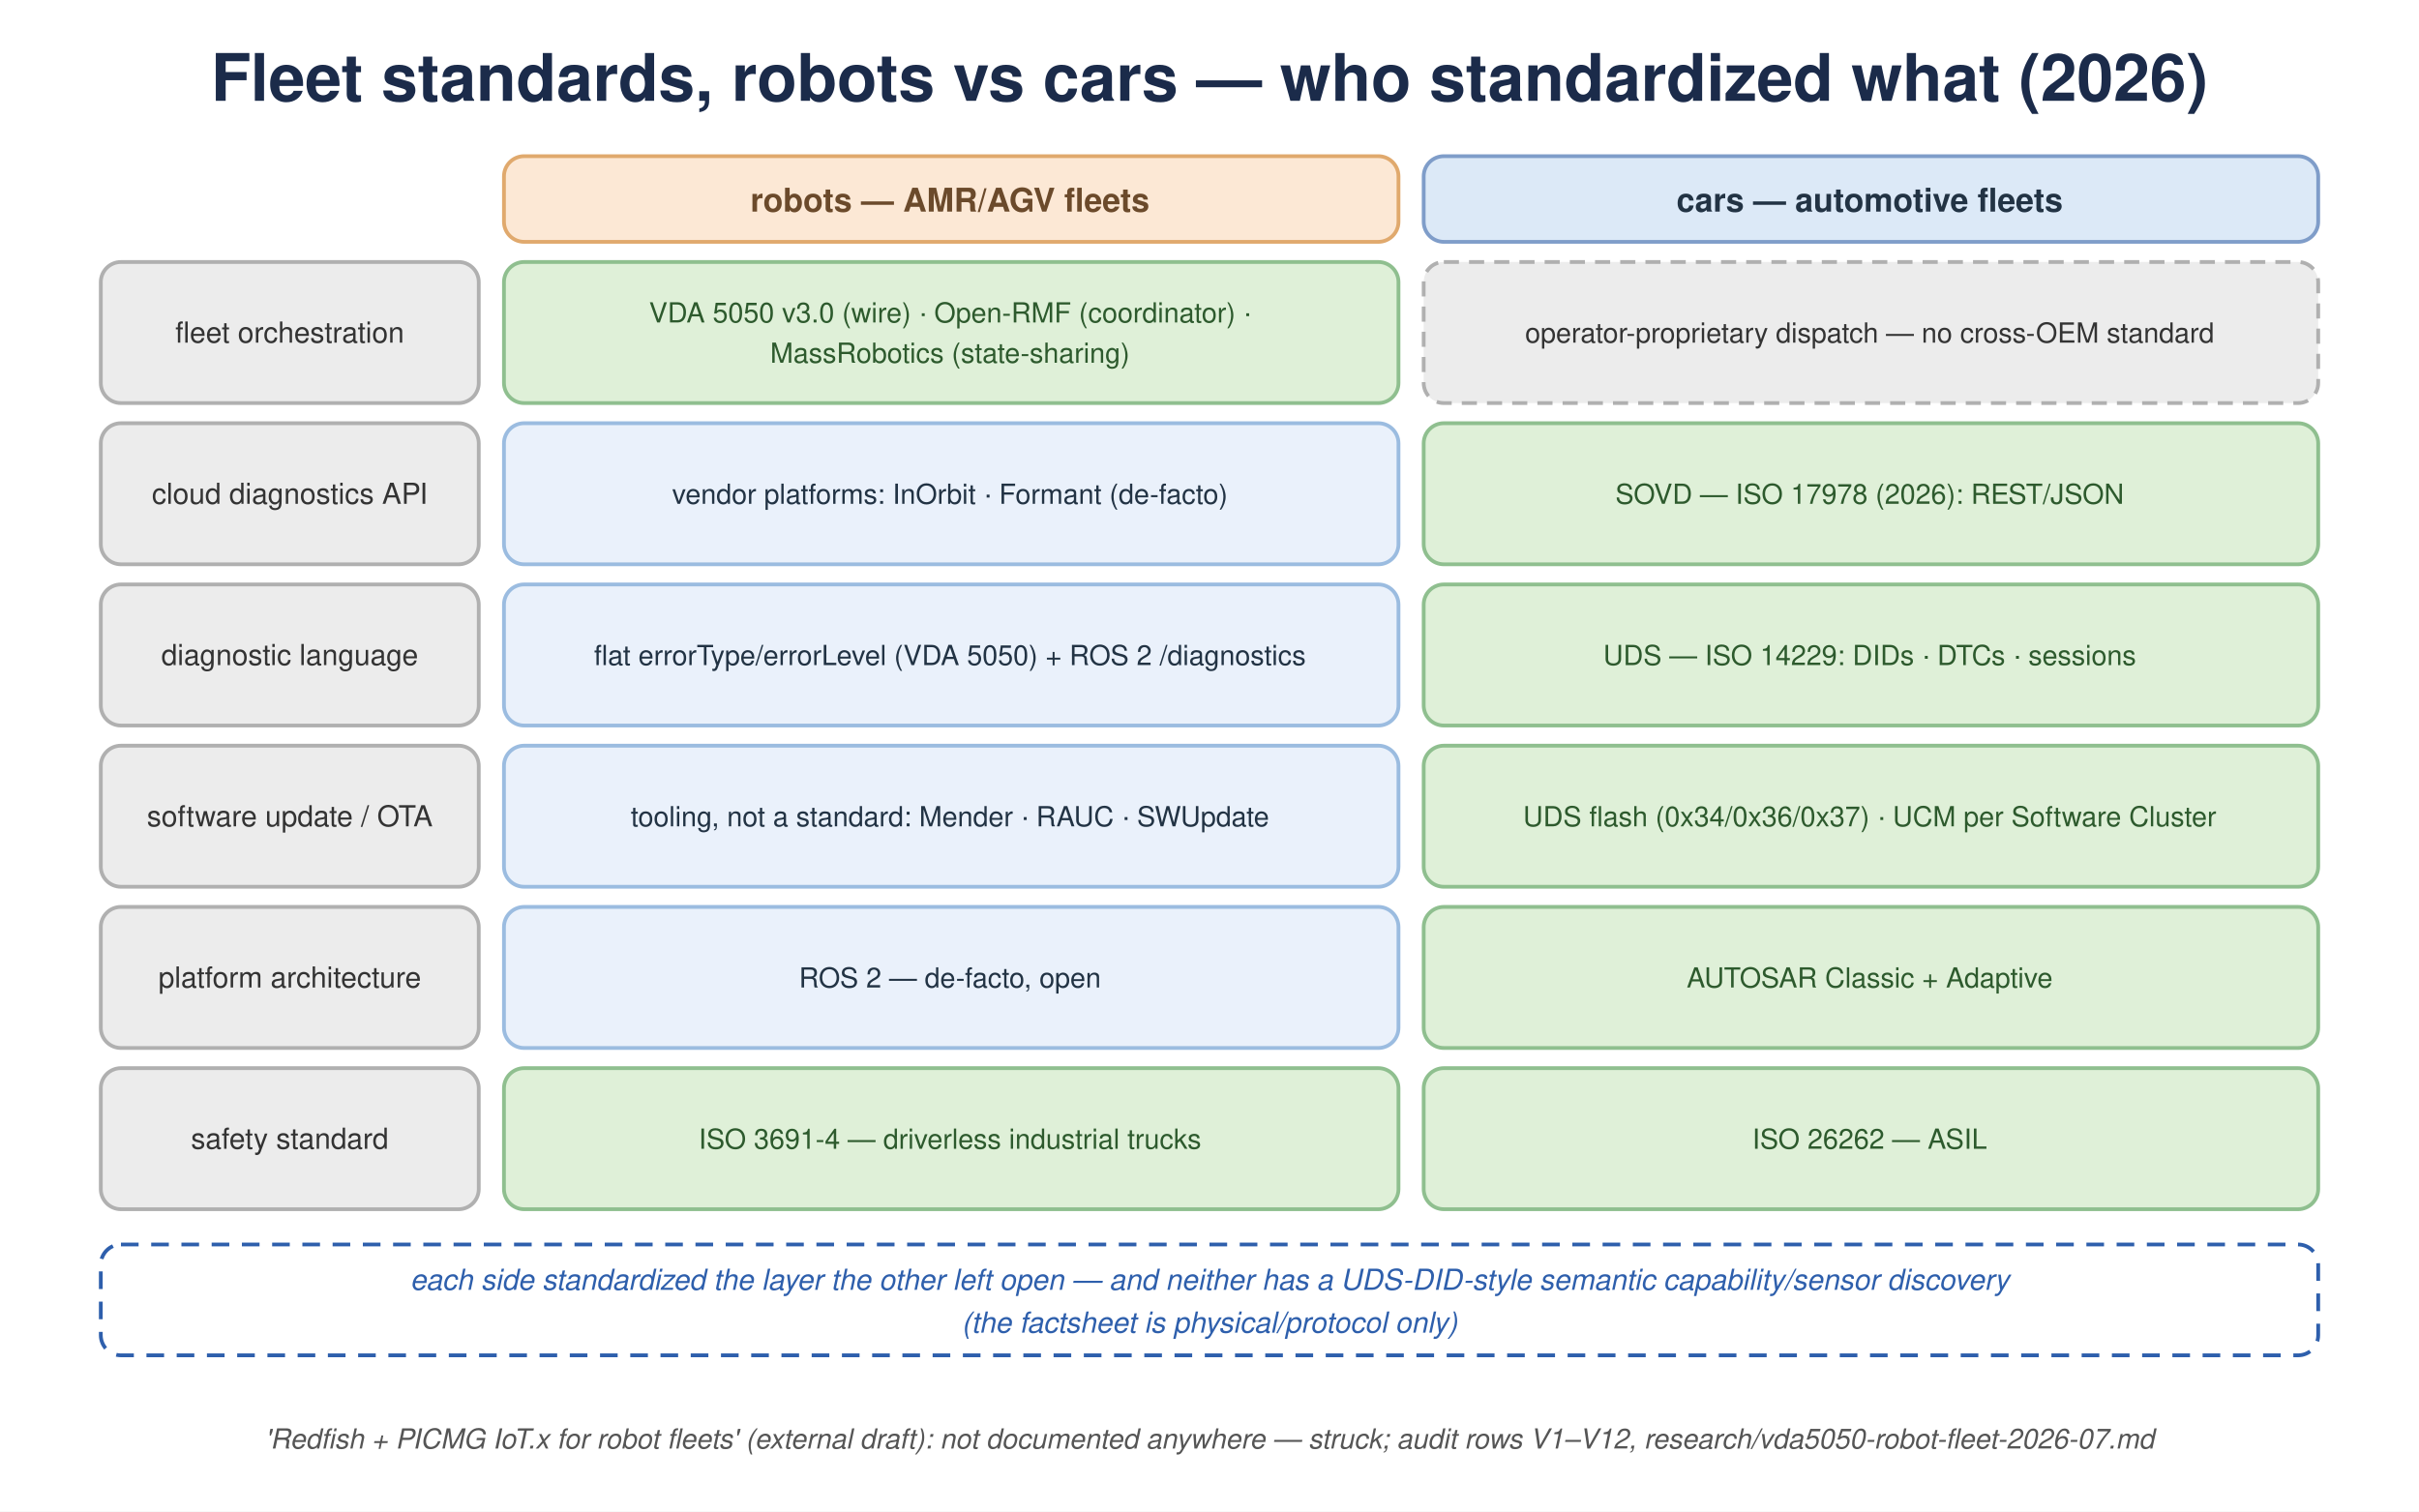
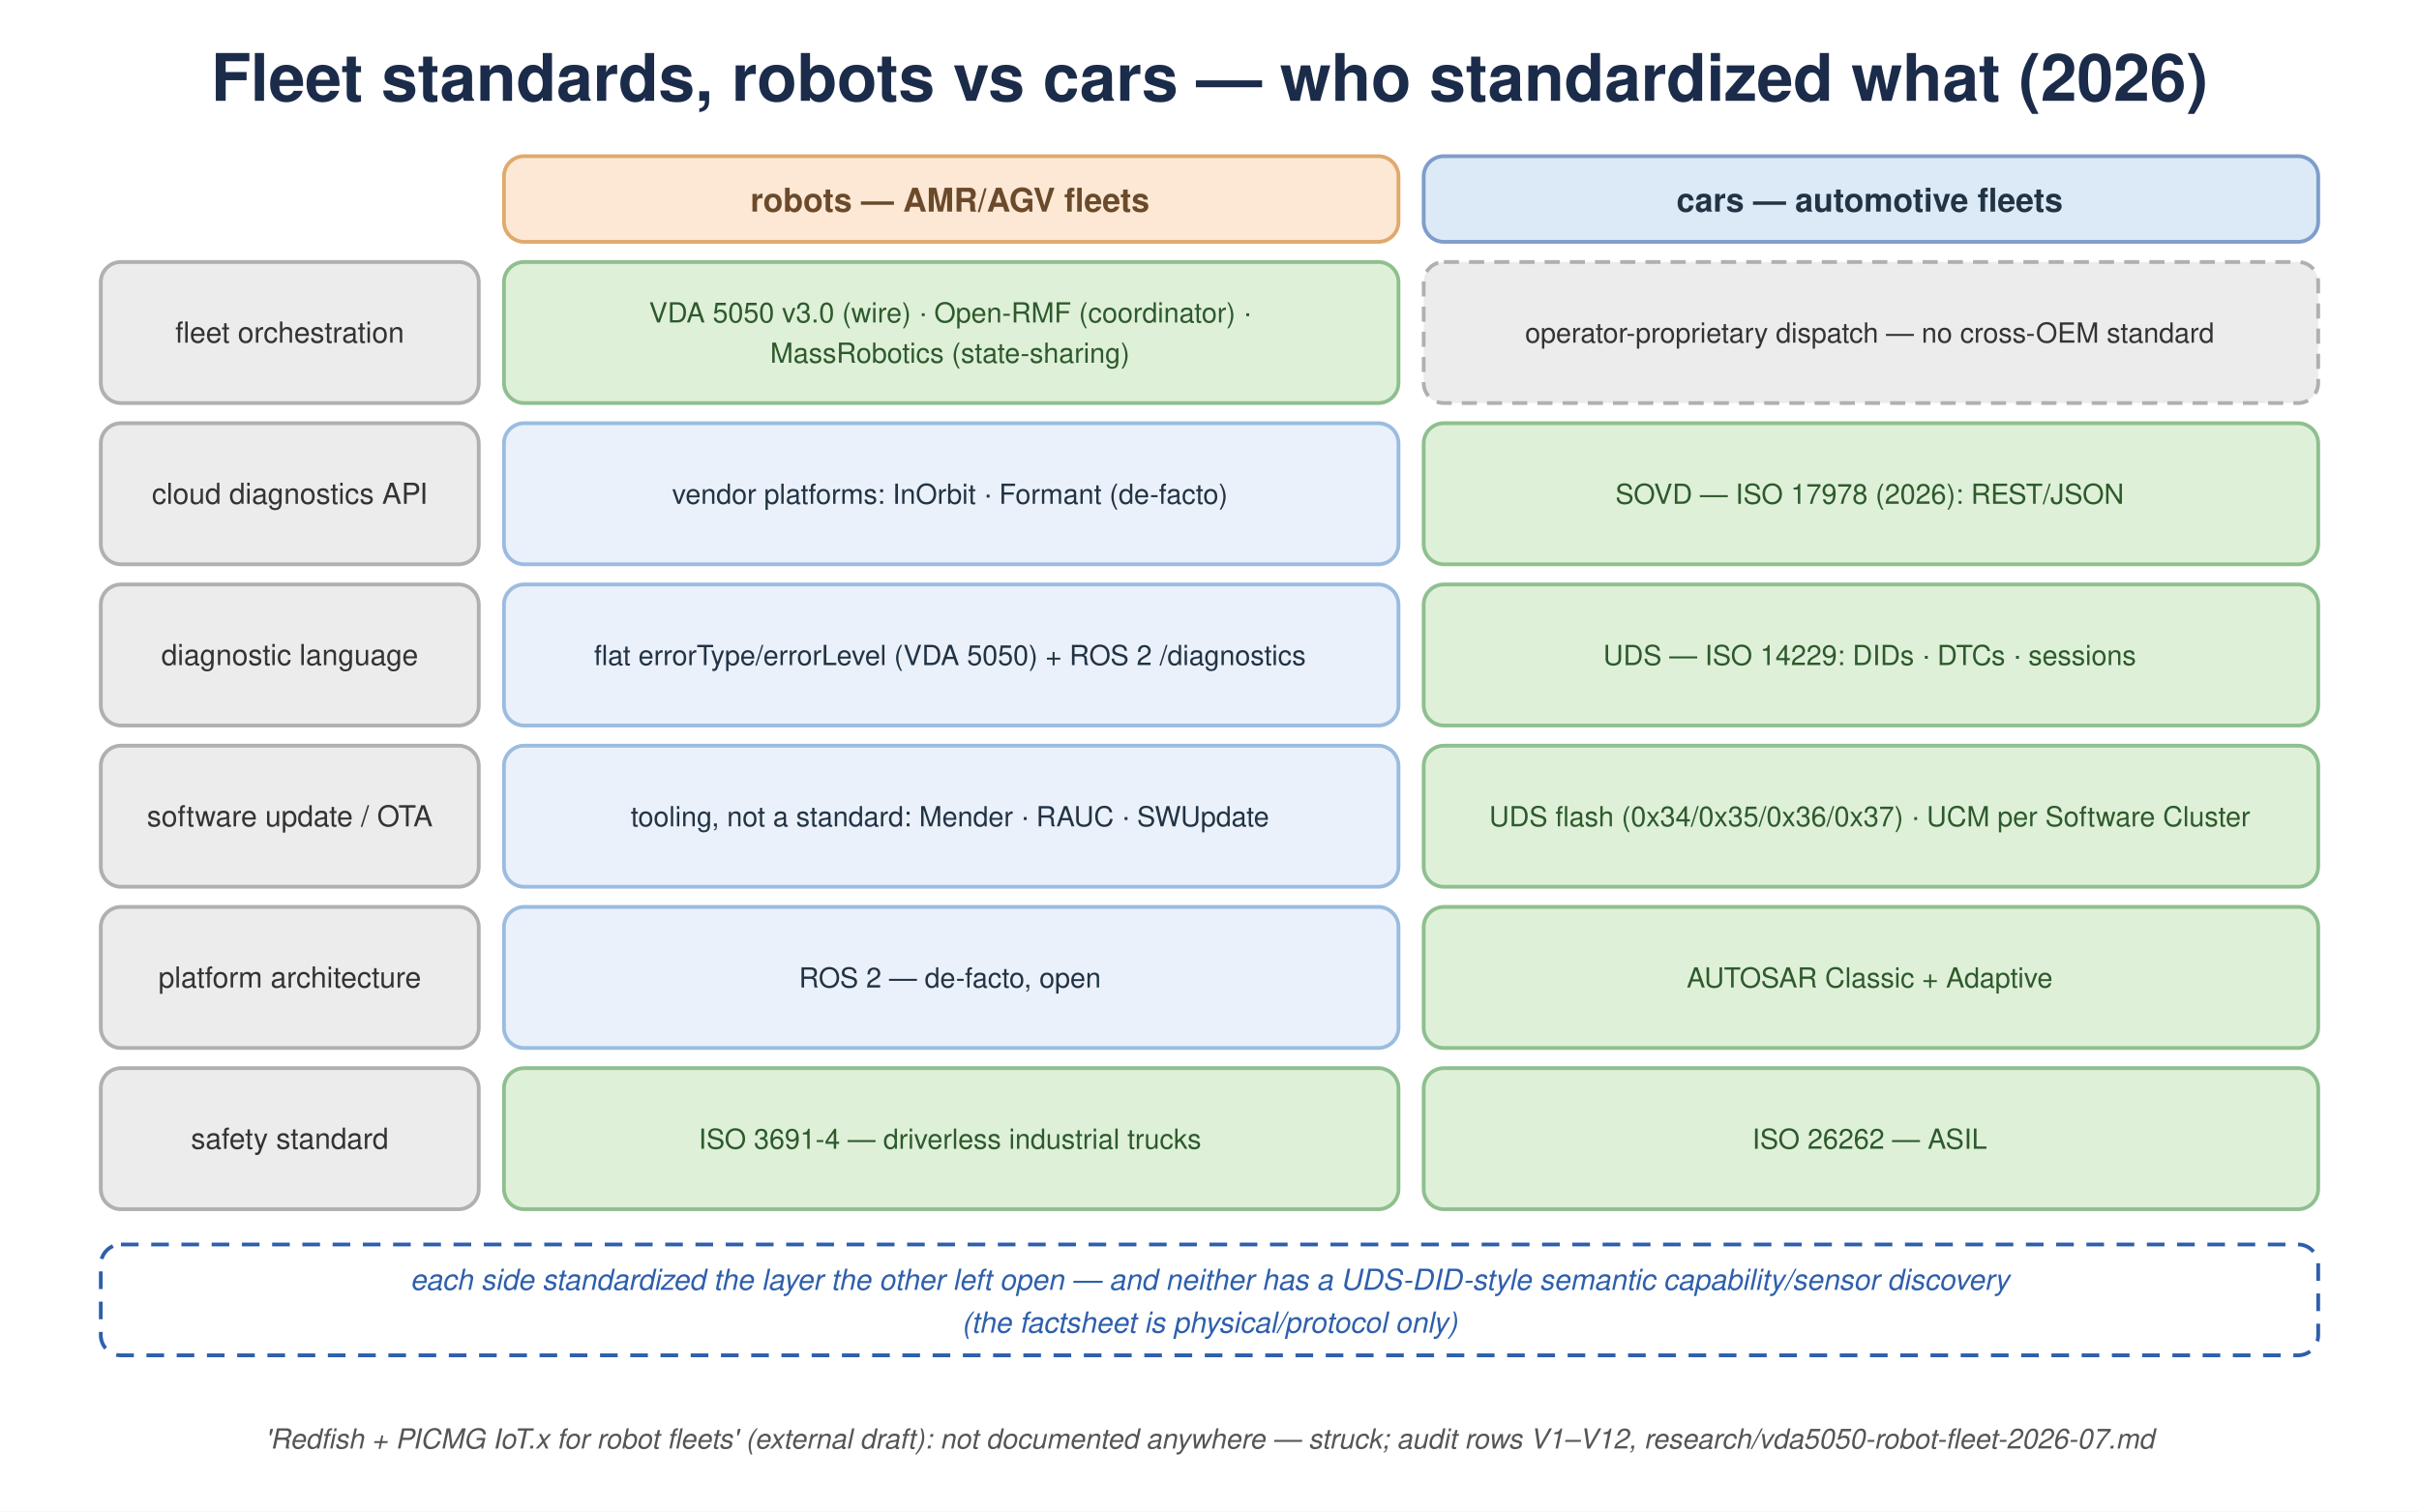
<svg xmlns="http://www.w3.org/2000/svg" viewBox="0 0 960 600" width="960" height="600" font-family="Helvetica, Arial, sans-serif">
  <rect x="0" y="0" width="960" height="600" fill="#ffffff" />
  <text x="480" y="40" text-anchor="middle" font-size="26" font-weight="700" fill="#1b2b4a">Fleet standards, robots vs cars — who standardized what (2026)</text>
  <rect x="200" y="62" width="355" height="34" rx="8" fill="#FCE8D5" stroke="#E0A96D" stroke-width="1.5" />
  <text x="377" y="84" text-anchor="middle" font-size="13" font-weight="700" fill="#6B4A2B">robots — AMR/AGV fleets</text>
  <rect x="565" y="62" width="355" height="34" rx="8" fill="#DCE9F7" stroke="#7f9dc9" stroke-width="1.5" />
  <text x="742" y="84" text-anchor="middle" font-size="13" font-weight="700" fill="#223344">cars — automotive fleets</text>
  <rect x="40" y="104" width="150" height="56" rx="8" fill="#ECECEC" stroke="#B0B0B0" stroke-width="1.5" />
  <text x="115" y="136" text-anchor="middle" font-size="11.5" fill="#333">fleet orchestration</text>
  <rect x="200" y="104" width="355" height="56" rx="8" fill="#DFF0D8" stroke="#8FBF8F" stroke-width="1.5" />
  <text x="377" y="128" text-anchor="middle" font-size="11" fill="#2d5a2d">VDA 5050 v3.0 (wire) · Open-RMF (coordinator) ·</text>
  <text x="377" y="144" text-anchor="middle" font-size="11" fill="#2d5a2d">MassRobotics (state-sharing)</text>
  <rect x="565" y="104" width="355" height="56" rx="8" fill="#ECECEC" stroke="#B0B0B0" stroke-width="1.5" stroke-dasharray="6,4" />
  <text x="742" y="136" text-anchor="middle" font-size="11" fill="#333">operator-proprietary dispatch — no cross-OEM standard</text>
  <rect x="40" y="168" width="150" height="56" rx="8" fill="#ECECEC" stroke="#B0B0B0" stroke-width="1.5" />
  <text x="115" y="200" text-anchor="middle" font-size="11.5" fill="#333">cloud diagnostics API</text>
  <rect x="200" y="168" width="355" height="56" rx="8" fill="#EAF1FB" stroke="#9BBCE0" stroke-width="1.5" />
  <text x="377" y="200" text-anchor="middle" font-size="11" fill="#234">vendor platforms: InOrbit · Formant (de-facto)</text>
  <rect x="565" y="168" width="355" height="56" rx="8" fill="#DFF0D8" stroke="#8FBF8F" stroke-width="1.5" />
  <text x="742" y="200" text-anchor="middle" font-size="11" fill="#2d5a2d">SOVD — ISO 17978 (2026): REST/JSON</text>
  <rect x="40" y="232" width="150" height="56" rx="8" fill="#ECECEC" stroke="#B0B0B0" stroke-width="1.5" />
  <text x="115" y="264" text-anchor="middle" font-size="11.5" fill="#333">diagnostic language</text>
  <rect x="200" y="232" width="355" height="56" rx="8" fill="#EAF1FB" stroke="#9BBCE0" stroke-width="1.5" />
  <text x="377" y="264" text-anchor="middle" font-size="11" fill="#234">flat errorType/errorLevel (VDA 5050) + ROS 2 /diagnostics</text>
  <rect x="565" y="232" width="355" height="56" rx="8" fill="#DFF0D8" stroke="#8FBF8F" stroke-width="1.5" />
  <text x="742" y="264" text-anchor="middle" font-size="11" fill="#2d5a2d">UDS — ISO 14229: DIDs · DTCs · sessions</text>
  <rect x="40" y="296" width="150" height="56" rx="8" fill="#ECECEC" stroke="#B0B0B0" stroke-width="1.5" />
  <text x="115" y="328" text-anchor="middle" font-size="11.5" fill="#333">software update / OTA</text>
  <rect x="200" y="296" width="355" height="56" rx="8" fill="#EAF1FB" stroke="#9BBCE0" stroke-width="1.5" />
  <text x="377" y="328" text-anchor="middle" font-size="11" fill="#234">tooling, not a standard: Mender · RAUC · SWUpdate</text>
  <rect x="565" y="296" width="355" height="56" rx="8" fill="#DFF0D8" stroke="#8FBF8F" stroke-width="1.5" />
-   <text x="742" y="328" text-anchor="middle" font-size="11" fill="#2d5a2d">UDS flash (0x34/0x36/0x37) · UCM per Software Cluster</text>
+   <text x="742" y="328" text-anchor="middle" font-size="11" fill="#2d5a2d">UDS flash (0x34/0x35/0x36/0x37) · UCM per Software Cluster</text>
  <rect x="40" y="360" width="150" height="56" rx="8" fill="#ECECEC" stroke="#B0B0B0" stroke-width="1.5" />
  <text x="115" y="392" text-anchor="middle" font-size="11.5" fill="#333">platform architecture</text>
  <rect x="200" y="360" width="355" height="56" rx="8" fill="#EAF1FB" stroke="#9BBCE0" stroke-width="1.5" />
  <text x="377" y="392" text-anchor="middle" font-size="11" fill="#234">ROS 2 — de-facto, open</text>
  <rect x="565" y="360" width="355" height="56" rx="8" fill="#DFF0D8" stroke="#8FBF8F" stroke-width="1.5" />
  <text x="742" y="392" text-anchor="middle" font-size="11" fill="#2d5a2d">AUTOSAR Classic + Adaptive</text>
  <rect x="40" y="424" width="150" height="56" rx="8" fill="#ECECEC" stroke="#B0B0B0" stroke-width="1.5" />
  <text x="115" y="456" text-anchor="middle" font-size="11.5" fill="#333">safety standard</text>
  <rect x="200" y="424" width="355" height="56" rx="8" fill="#DFF0D8" stroke="#8FBF8F" stroke-width="1.5" />
  <text x="377" y="456" text-anchor="middle" font-size="11" fill="#2d5a2d">ISO 3691-4 — driverless industrial trucks</text>
  <rect x="565" y="424" width="355" height="56" rx="8" fill="#DFF0D8" stroke="#8FBF8F" stroke-width="1.5" />
  <text x="742" y="456" text-anchor="middle" font-size="11" fill="#2d5a2d">ISO 26262 — ASIL</text>
  <rect x="40" y="494" width="880" height="44" rx="8" fill="#ffffff" stroke="#2E5FAC" stroke-width="1.5" stroke-dasharray="7,5" />
  <text x="480" y="512" text-anchor="middle" font-size="11.5" font-style="italic" fill="#2E5FAC">each side standardized the layer the other left open — and neither has a UDS-DID-style semantic capability/sensor discovery</text>
  <text x="480" y="529" text-anchor="middle" font-size="11.5" font-style="italic" fill="#2E5FAC">(the factsheet is physical/protocol only)</text>
  <text x="480" y="575" text-anchor="middle" font-size="11" font-style="italic" fill="#555">'Redfish + PICMG IoT.x for robot fleets' (external draft): not documented anywhere — struck; audit rows V1–V12, research/vda5050-robot-fleet-2026-07.md</text>
</svg>
